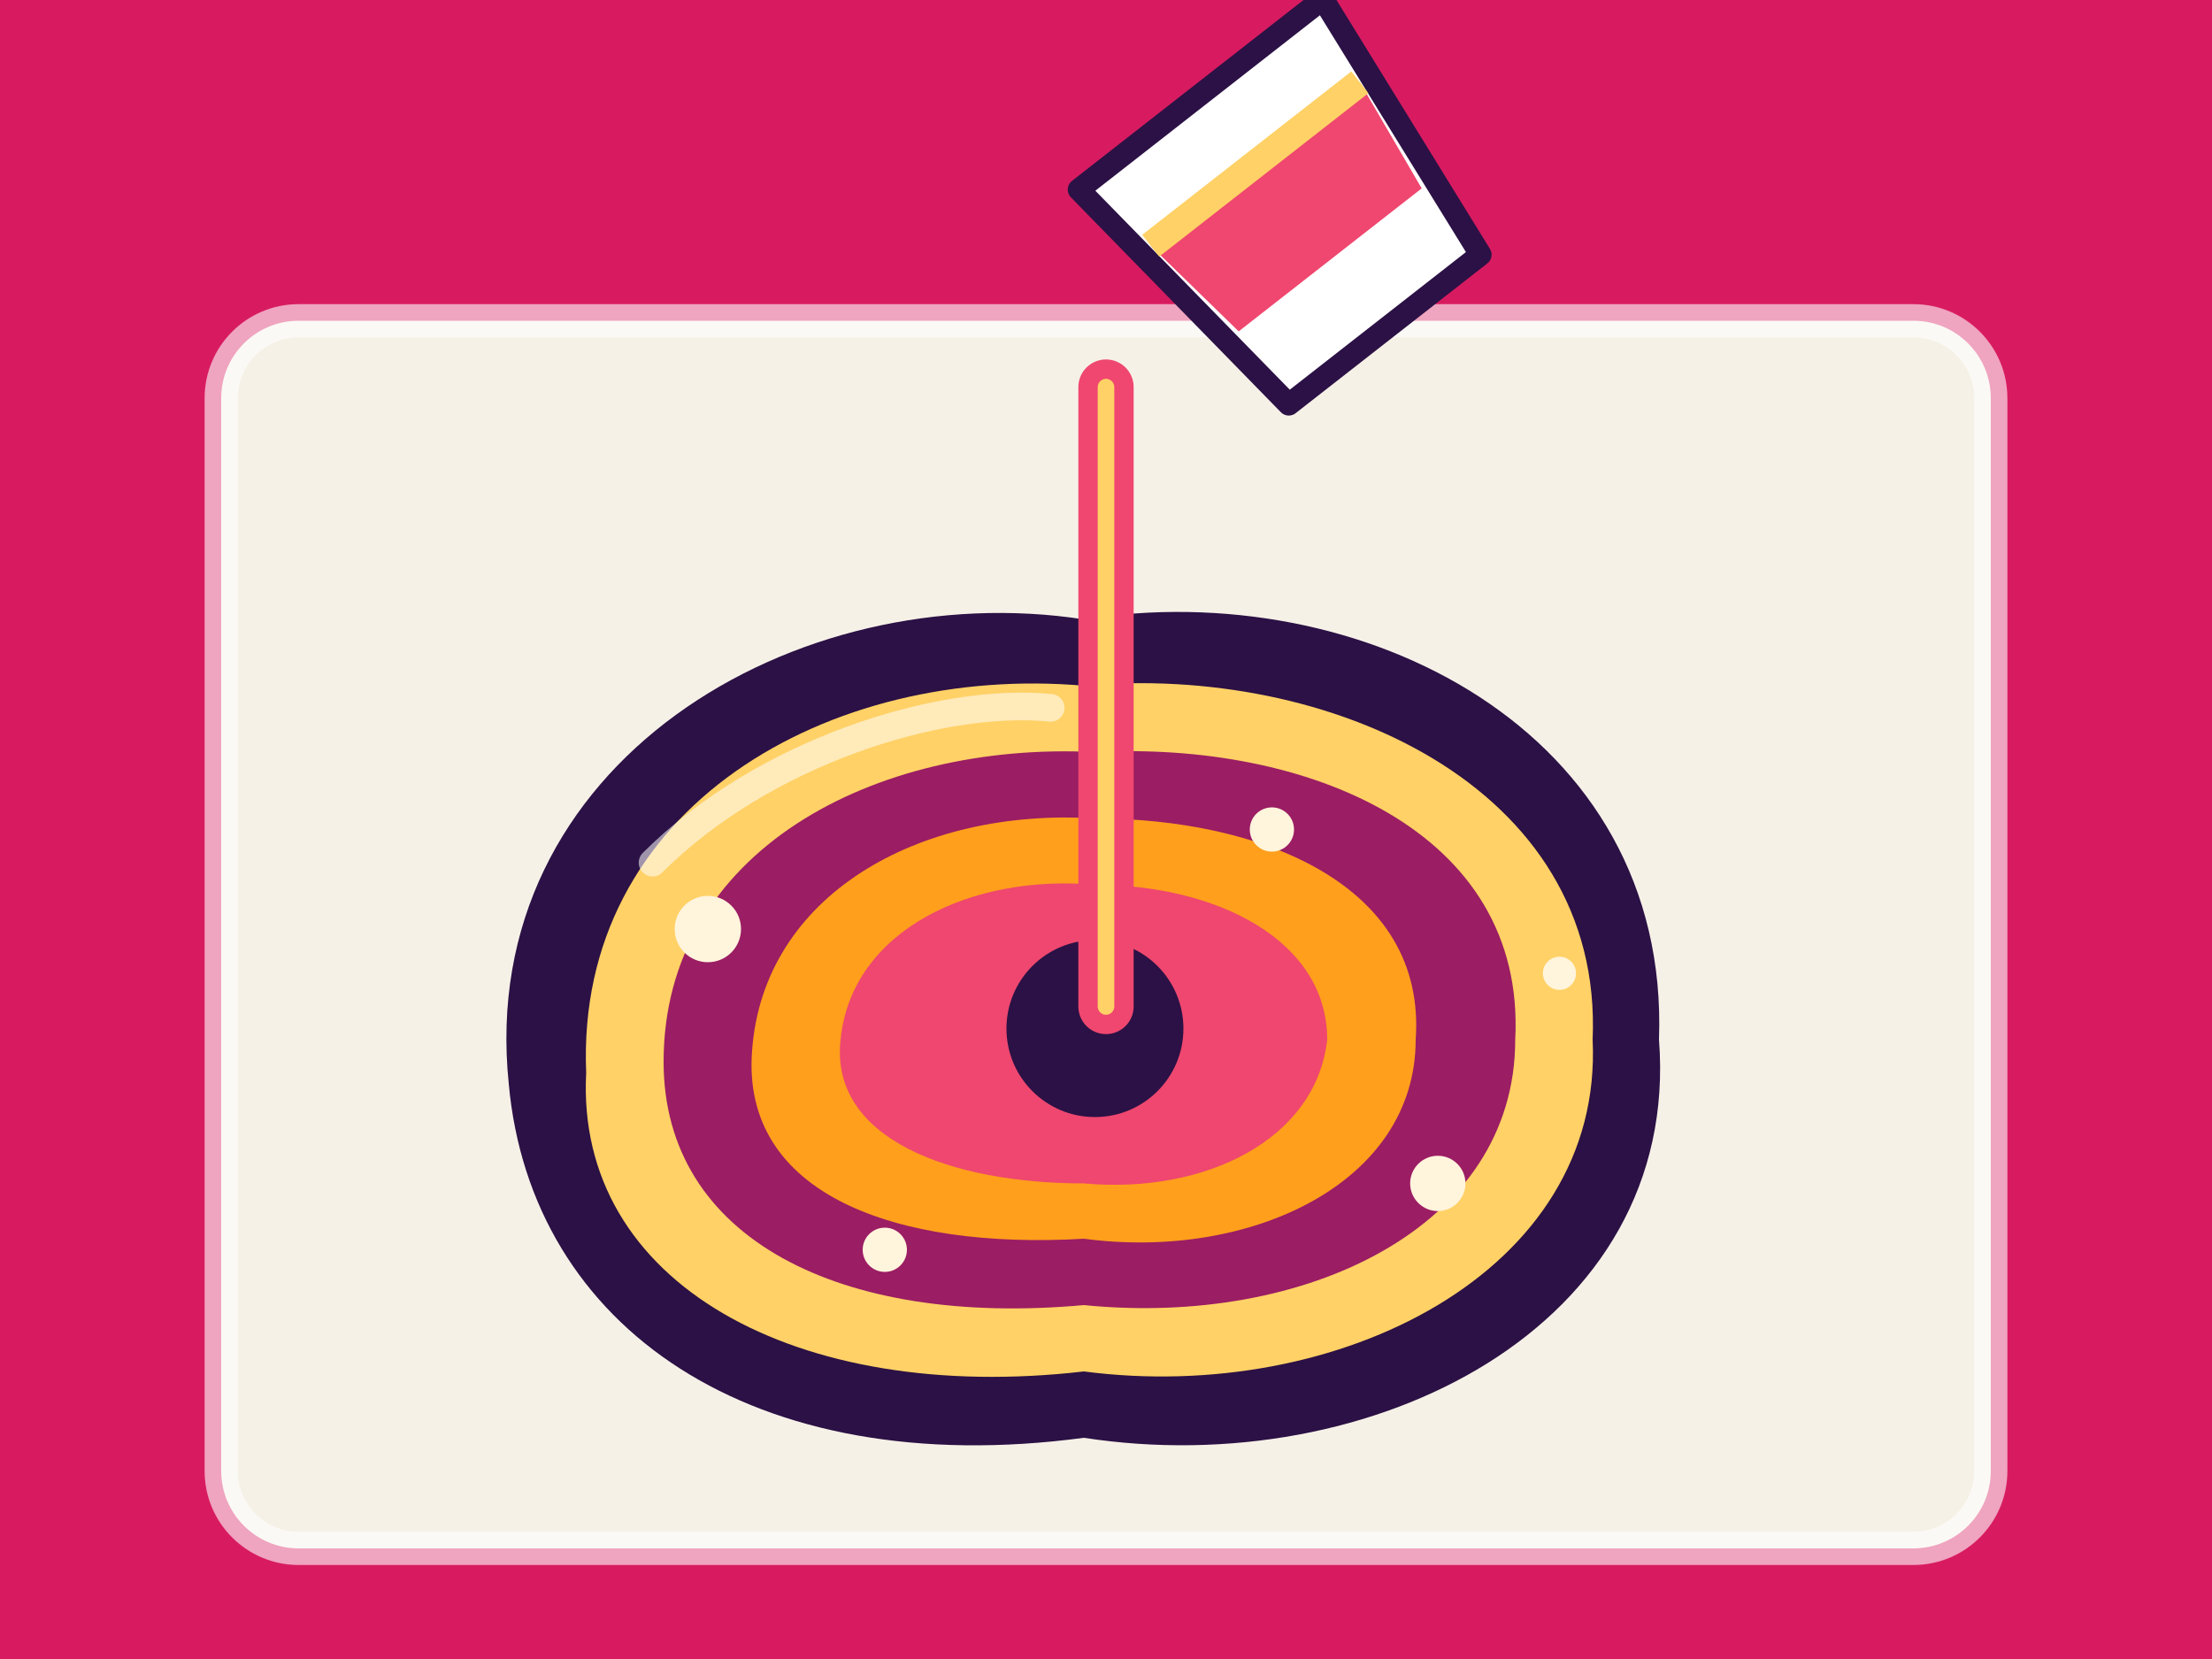
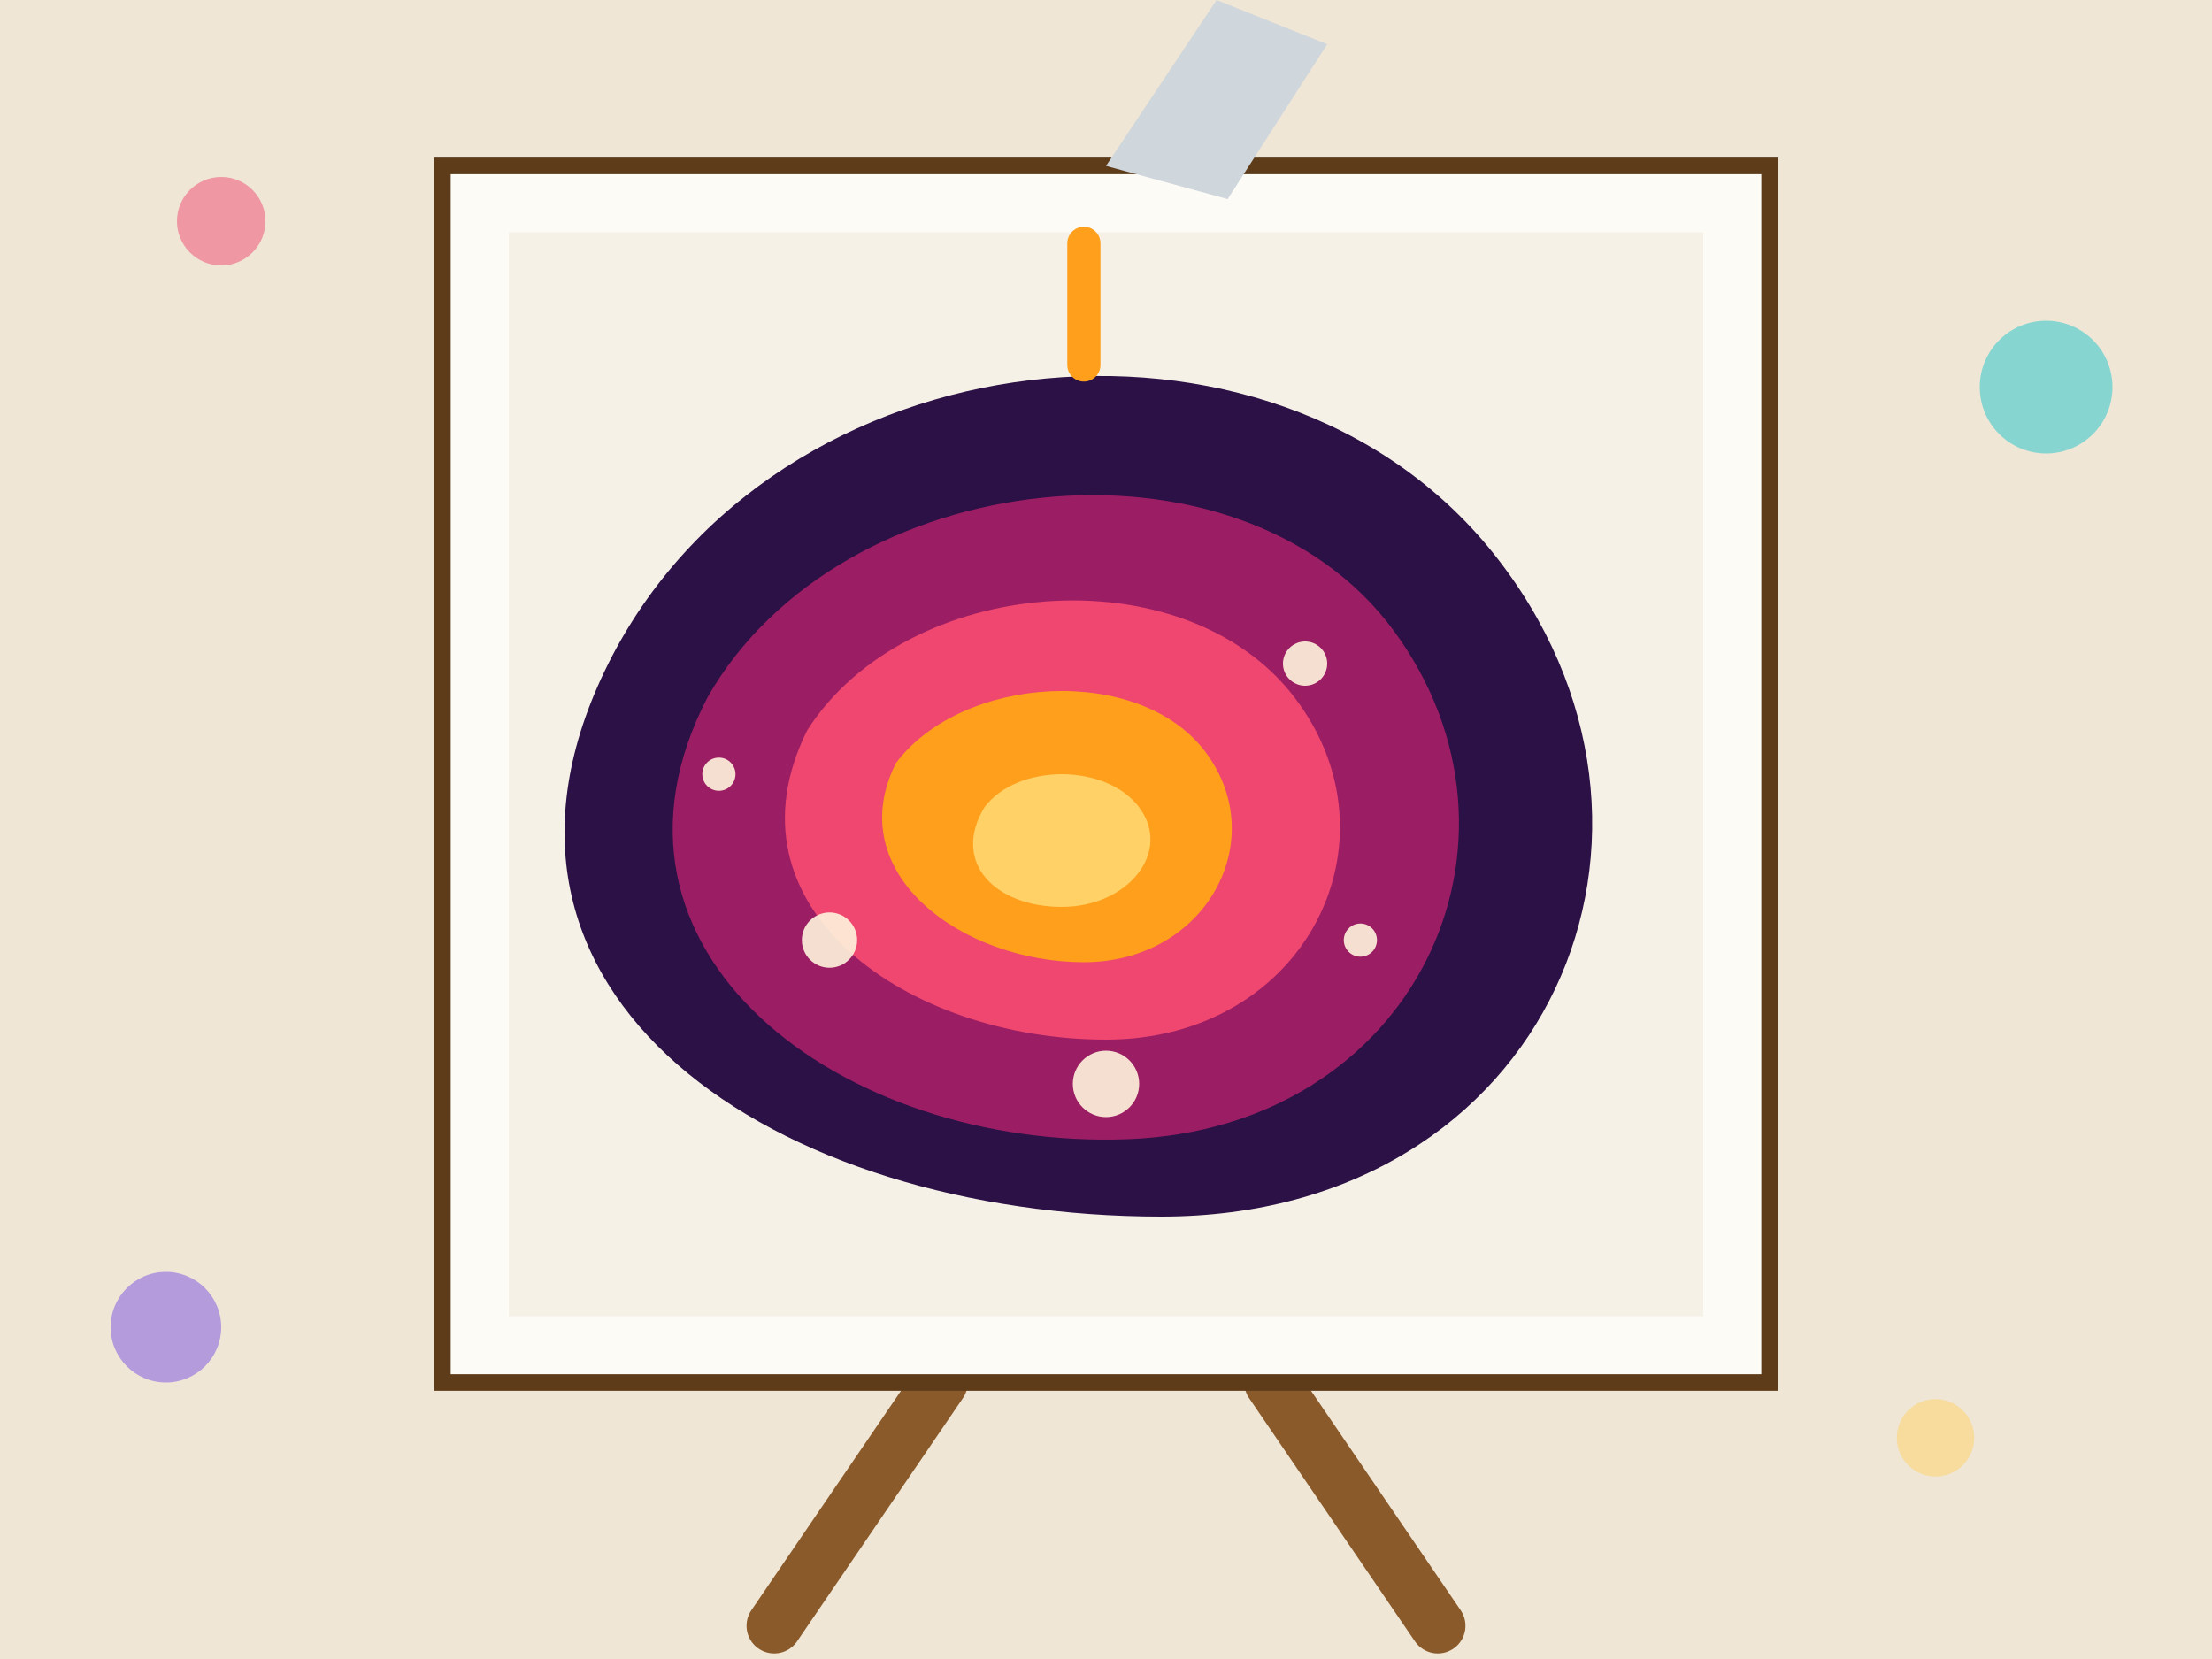
<svg xmlns="http://www.w3.org/2000/svg" viewBox="0 0 400 300">
-   <rect width="400" height="300" fill="#d81b60" />
-   <rect x="40" y="58" width="320" height="222" rx="14" fill="#f6f1e7" />
-   <rect x="40" y="58" width="320" height="222" rx="14" fill="none" stroke="#fff" stroke-opacity=".6" stroke-width="6" />
-   <path d="M92 196c-6-58 52-92 104-84 50-8 106 20 104 76 4 52-52 80-104 72-60 8-100-20-104-64z" fill="#2b1145" />
-   <path d="M106 194c-2-48 44-74 90-70 44-4 94 18 92 64 2 42-46 66-92 60-52 6-92-16-90-54z" fill="#ffd166" />
-   <path d="M120 192c0-38 38-58 78-56 38-2 78 14 76 52 0 34-38 52-78 48-44 4-76-12-76-44z" fill="#9b1d64" />
-   <path d="M136 190c2-28 30-44 62-42 30 0 60 12 58 40 0 26-30 40-60 36-34 2-62-8-60-34z" fill="#ff9f1c" />
-   <path d="M152 188c2-20 24-30 46-28 22 0 42 10 42 28-2 18-22 28-44 26-24 0-46-8-44-26z" fill="#ef476f" />
-   <circle cx="198" cy="186" r="16" fill="#2b1145" />
-   <g fill="#fff4dc">
-     <circle cx="128" cy="168" r="6" />
-     <circle cx="260" cy="214" r="5" />
-     <circle cx="230" cy="150" r="4" />
-     <circle cx="160" cy="226" r="4" />
-     <circle cx="282" cy="176" r="3" />
+   <rect width="400" height="300" fill="#efe6d6" />
+   <g opacity=".5">
+     <circle cx="40" cy="40" r="8" fill="#ef476f" />
+     <circle cx="370" cy="70" r="12" fill="#20c4cb" />
+     <circle cx="350" cy="260" r="7" fill="#ffd166" />
+     <circle cx="30" cy="240" r="10" fill="#7a4fe0" />
  </g>
-   <path d="M118 156c20-20 52-30 72-28" stroke="#fff" stroke-opacity=".55" stroke-width="5" fill="none" stroke-linecap="round" />
-   <path d="M200 70v112" stroke="#ef476f" stroke-width="10" stroke-linecap="round" />
-   <path d="M200 70v112" stroke="#ffd166" stroke-width="3" stroke-linecap="round" />
-   <g transform="rotate(-38 230 40)">
-     <path d="M206 14h56l-6 54h-44z" fill="#fff" stroke="#2b1145" stroke-width="4" stroke-linejoin="round" />
-     <path d="M210 30h48l-3 22h-42z" fill="#ef476f" />
-     <path d="M210 30h48" stroke="#ffd166" stroke-width="5" />
+   <path d="M170 250l-30 44M230 250l30 44" stroke="#8a5a2a" stroke-width="10" stroke-linecap="round" />
+   <rect x="80" y="30" width="240" height="220" fill="#fdfbf6" stroke="#5e3c1a" stroke-width="3" />
+   <rect x="92" y="42" width="216" height="196" fill="#f6f1e7" />
+   <path d="M110 120c30-60 120-70 160-20s10 120-60 120-130-40-100-100z" fill="#2b1145" />
+   <path d="M128 126c24-42 96-50 124-12s4 90-48 92-100-34-76-80z" fill="#9b1d64" />
+   <path d="M146 132c18-28 68-32 88-6s2 62-34 62-70-24-54-56z" fill="#ef476f" />
+   <path d="M162 138c12-16 44-18 56-2s0 38-22 38-44-16-34-36z" fill="#ff9f1c" />
+   <path d="M178 146c6-8 22-8 28 0s-2 18-14 18-20-8-14-18z" fill="#ffd166" />
+   <g fill="#fff4dc" opacity=".9">
+     <circle cx="150" cy="170" r="5" />
+     <circle cx="236" cy="120" r="4" />
+     <circle cx="200" cy="196" r="6" />
+     <circle cx="246" cy="170" r="3" />
+     <circle cx="130" cy="140" r="3" />
  </g>
+   <path d="M196 44v22" stroke="#ff9f1c" stroke-width="6" stroke-linecap="round" />
+   <path d="M220 0l-20 30 22 6 18-28z" fill="#cfd6dc" />
</svg>
